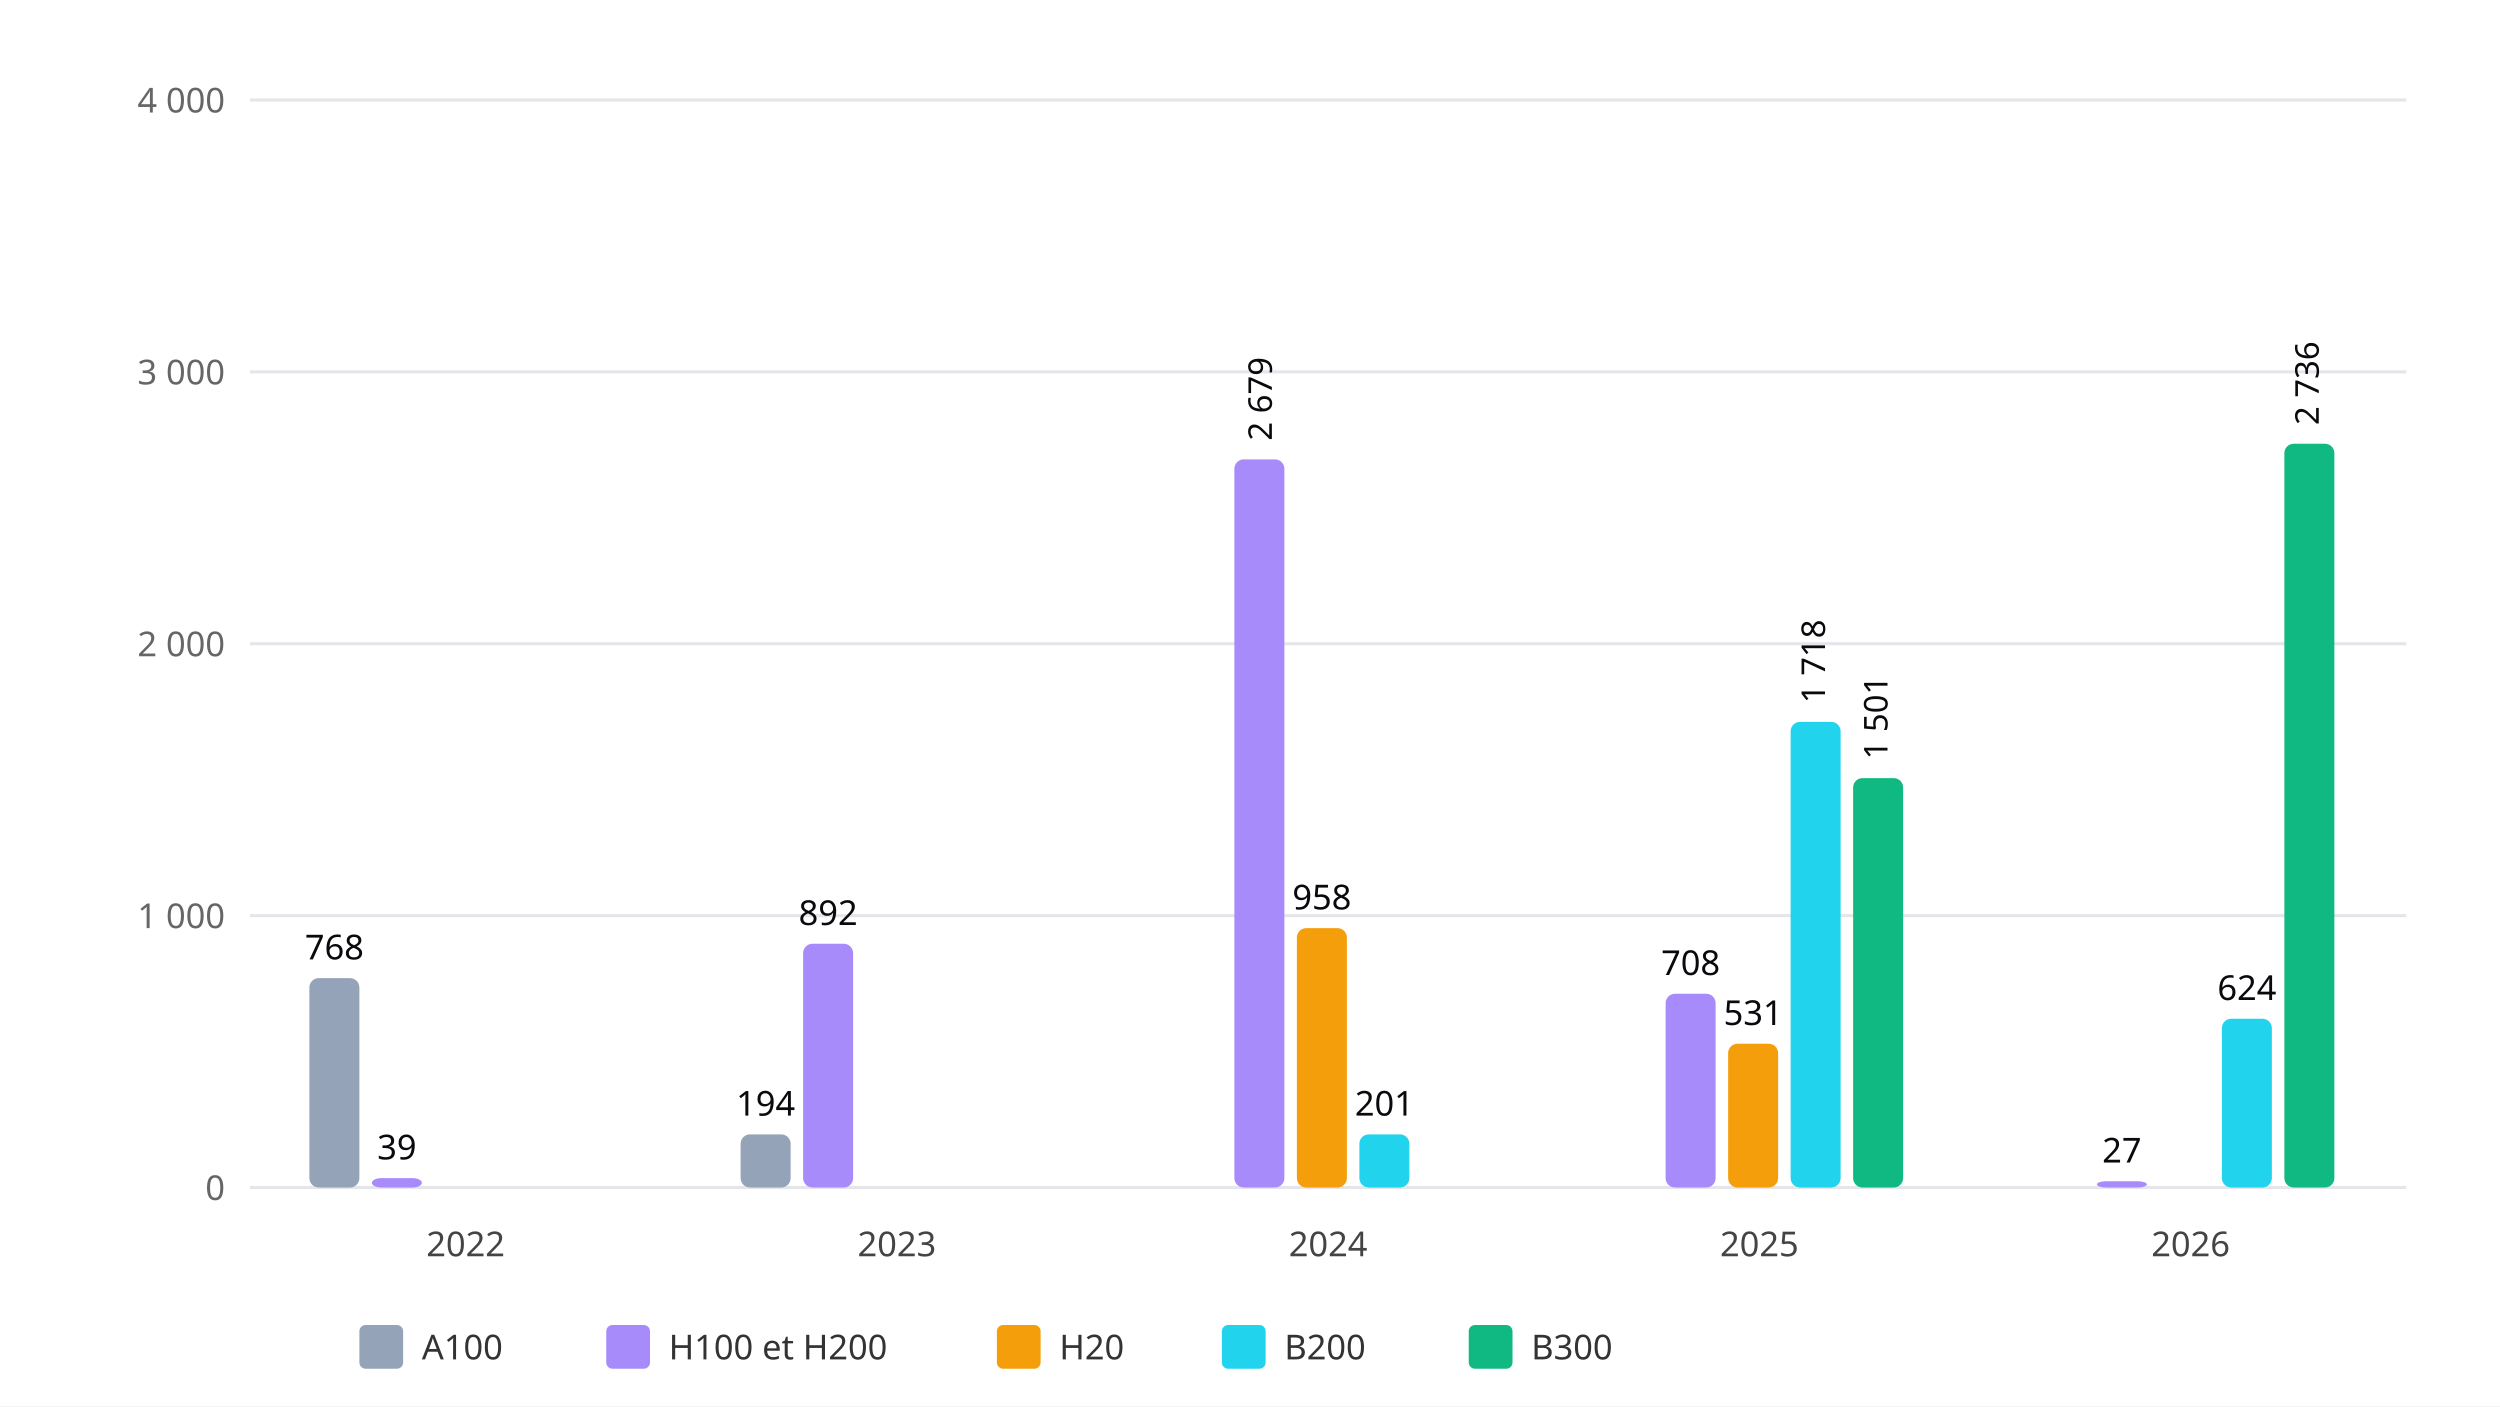
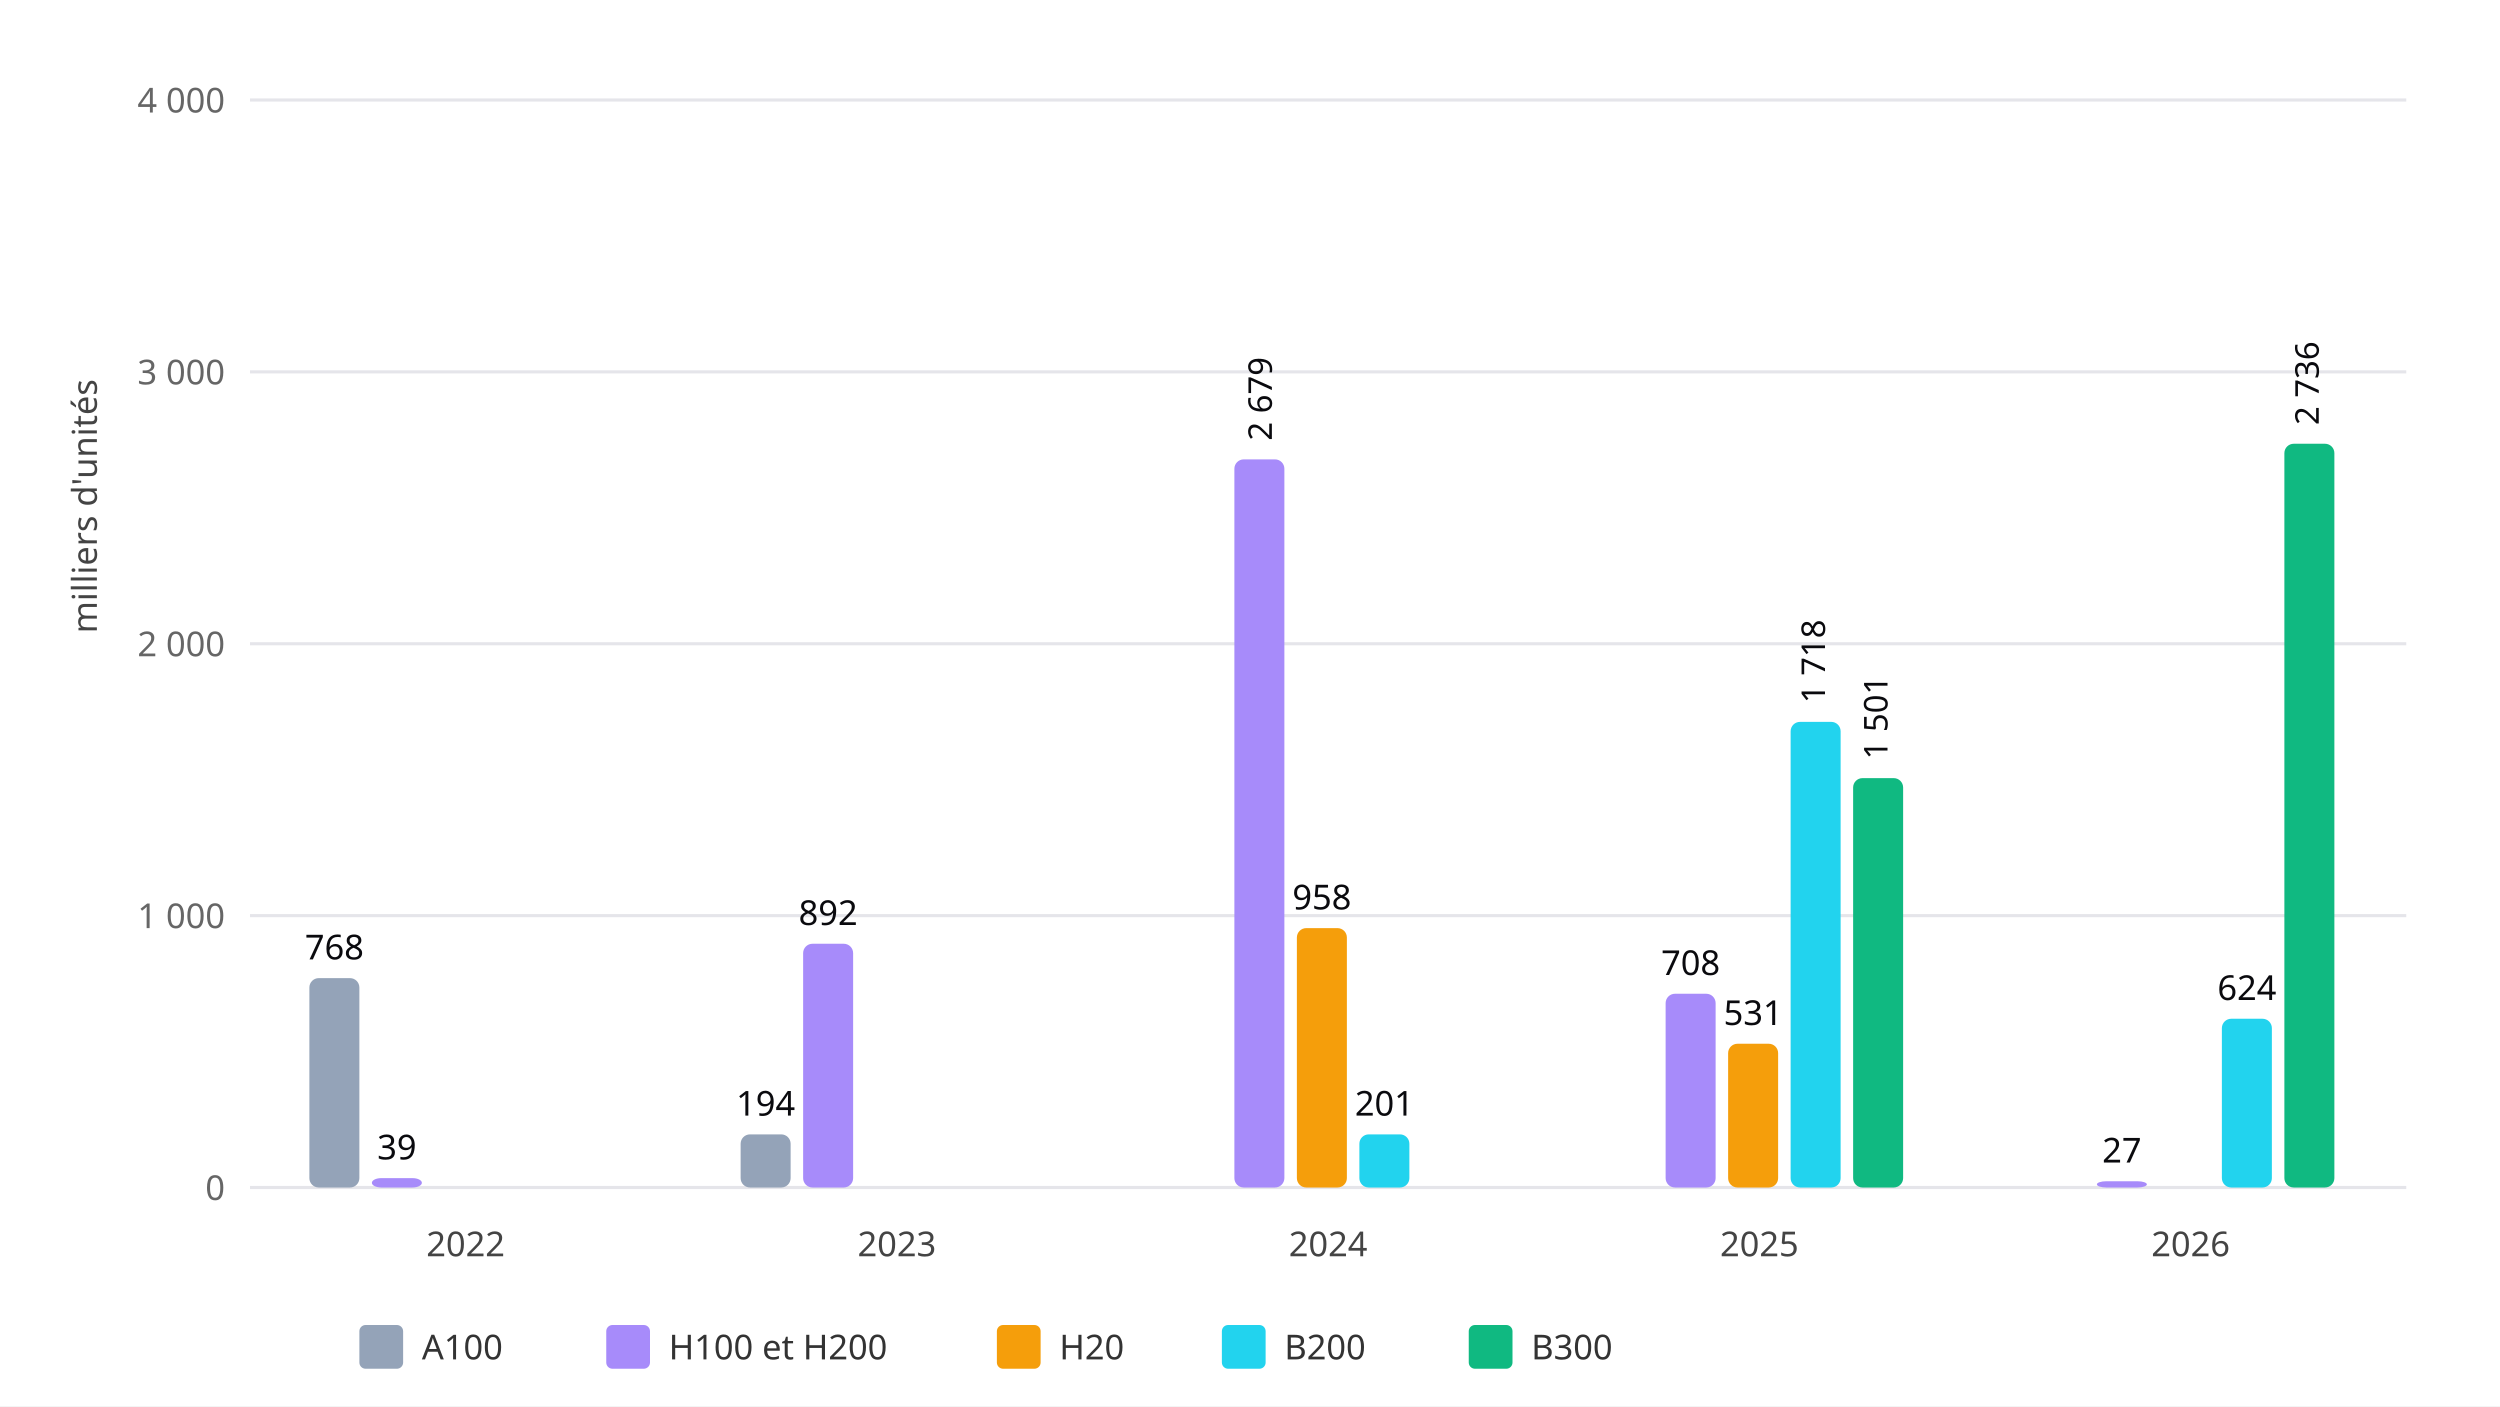
<svg xmlns="http://www.w3.org/2000/svg" viewBox="0 0 800 450" font-family="ui-sans-serif, system-ui">
  <rect width="800" height="450" fill="#ffffff" />
  <line x1="80" y1="380" x2="770" y2="380" stroke="#e5e5ea" stroke-width="1" />
  <text x="72" y="384" text-anchor="end" fill="#666" font-size="11" font-family="ui-monospace">0</text>
  <line x1="80" y1="293" x2="770" y2="293" stroke="#e5e5ea" stroke-width="1" />
  <text x="72" y="297" text-anchor="end" fill="#666" font-size="11" font-family="ui-monospace">1 000</text>
  <line x1="80" y1="206" x2="770" y2="206" stroke="#e5e5ea" stroke-width="1" />
  <text x="72" y="210" text-anchor="end" fill="#666" font-size="11" font-family="ui-monospace">2 000</text>
  <line x1="80" y1="119" x2="770" y2="119" stroke="#e5e5ea" stroke-width="1" />
  <text x="72" y="123" text-anchor="end" fill="#666" font-size="11" font-family="ui-monospace">3 000</text>
  <line x1="80" y1="32" x2="770" y2="32" stroke="#e5e5ea" stroke-width="1" />
  <text x="72" y="36" text-anchor="end" fill="#666" font-size="11" font-family="ui-monospace">4 000</text>
+   <text x="31" y="162" text-anchor="middle" fill="#444" font-size="11" font-family="ui-monospace" transform="rotate(-90 31 162)">milliers d'unités</text>
  <rect x="99" y="313" width="16" height="67" fill="#94a3b8" rx="3" />
  <text x="107" y="307" text-anchor="middle" fill="#0a0a0e" font-size="11" font-family="ui-monospace">768</text>
  <rect x="119" y="377" width="16" height="3" fill="#a78bfa" rx="3" />
  <text x="127" y="371" text-anchor="middle" fill="#0a0a0e" font-size="11" font-family="ui-monospace">39</text>
  <text x="149" y="402" text-anchor="middle" fill="#444" font-size="11">2022</text>
  <rect x="237" y="363" width="16" height="17" fill="#94a3b8" rx="3" />
  <text x="245" y="357" text-anchor="middle" fill="#0a0a0e" font-size="11" font-family="ui-monospace">194</text>
  <rect x="257" y="302" width="16" height="78" fill="#a78bfa" rx="3" />
  <text x="265" y="296" text-anchor="middle" fill="#0a0a0e" font-size="11" font-family="ui-monospace">892</text>
  <text x="287" y="402" text-anchor="middle" fill="#444" font-size="11">2023</text>
  <rect x="395" y="147" width="16" height="233" fill="#a78bfa" rx="3" />
  <text x="407" y="141" text-anchor="start" fill="#0a0a0e" font-size="10.5" font-family="ui-monospace" transform="rotate(-90 407 141)">2 679</text>
  <rect x="415" y="297" width="16" height="83" fill="#f59e0b" rx="3" />
  <text x="423" y="291" text-anchor="middle" fill="#0a0a0e" font-size="11" font-family="ui-monospace">958</text>
  <rect x="435" y="363" width="16" height="17" fill="#22d3ee" rx="3" />
  <text x="443" y="357" text-anchor="middle" fill="#0a0a0e" font-size="11" font-family="ui-monospace">201</text>
  <text x="425" y="402" text-anchor="middle" fill="#444" font-size="11">2024</text>
  <rect x="533" y="318" width="16" height="62" fill="#a78bfa" rx="3" />
  <text x="541" y="312" text-anchor="middle" fill="#0a0a0e" font-size="11" font-family="ui-monospace">708</text>
  <rect x="553" y="334" width="16" height="46" fill="#f59e0b" rx="3" />
  <text x="561" y="328" text-anchor="middle" fill="#0a0a0e" font-size="11" font-family="ui-monospace">531</text>
  <rect x="573" y="231" width="16" height="149" fill="#22d3ee" rx="3" />
  <text x="584" y="225" text-anchor="start" fill="#0a0a0e" font-size="10.5" font-family="ui-monospace" transform="rotate(-90 584 225)">1 718</text>
  <rect x="593" y="249" width="16" height="131" fill="#10b981" rx="3" />
  <text x="604" y="243" text-anchor="start" fill="#0a0a0e" font-size="10.5" font-family="ui-monospace" transform="rotate(-90 604 243)">1 501</text>
  <text x="563" y="402" text-anchor="middle" fill="#444" font-size="11">2025</text>
  <rect x="671" y="378" width="16" height="2" fill="#a78bfa" rx="3" />
  <text x="679" y="372" text-anchor="middle" fill="#0a0a0e" font-size="11" font-family="ui-monospace">27</text>
  <rect x="711" y="326" width="16" height="54" fill="#22d3ee" rx="3" />
  <text x="719" y="320" text-anchor="middle" fill="#0a0a0e" font-size="11" font-family="ui-monospace">624</text>
  <rect x="731" y="142" width="16" height="238" fill="#10b981" rx="3" />
  <text x="742" y="136" text-anchor="start" fill="#0a0a0e" font-size="10.5" font-family="ui-monospace" transform="rotate(-90 742 136)">2 736</text>
  <text x="701" y="402" text-anchor="middle" fill="#444" font-size="11">2026</text>
  <g transform="translate(0,424)">
    <rect x="115" y="0" width="14" height="14" fill="#94a3b8" rx="2" />
    <text x="135" y="11" fill="#333" font-size="11">A100</text>
    <rect x="194" y="0" width="14" height="14" fill="#a78bfa" rx="2" />
    <text x="214" y="11" fill="#333" font-size="11">H100 et H200</text>
    <rect x="319" y="0" width="14" height="14" fill="#f59e0b" rx="2" />
    <text x="339" y="11" fill="#333" font-size="11">H20</text>
    <rect x="391" y="0" width="14" height="14" fill="#22d3ee" rx="2" />
    <text x="411" y="11" fill="#333" font-size="11">B200</text>
    <rect x="470" y="0" width="14" height="14" fill="#10b981" rx="2" />
    <text x="490" y="11" fill="#333" font-size="11">B300</text>
  </g>
</svg>
